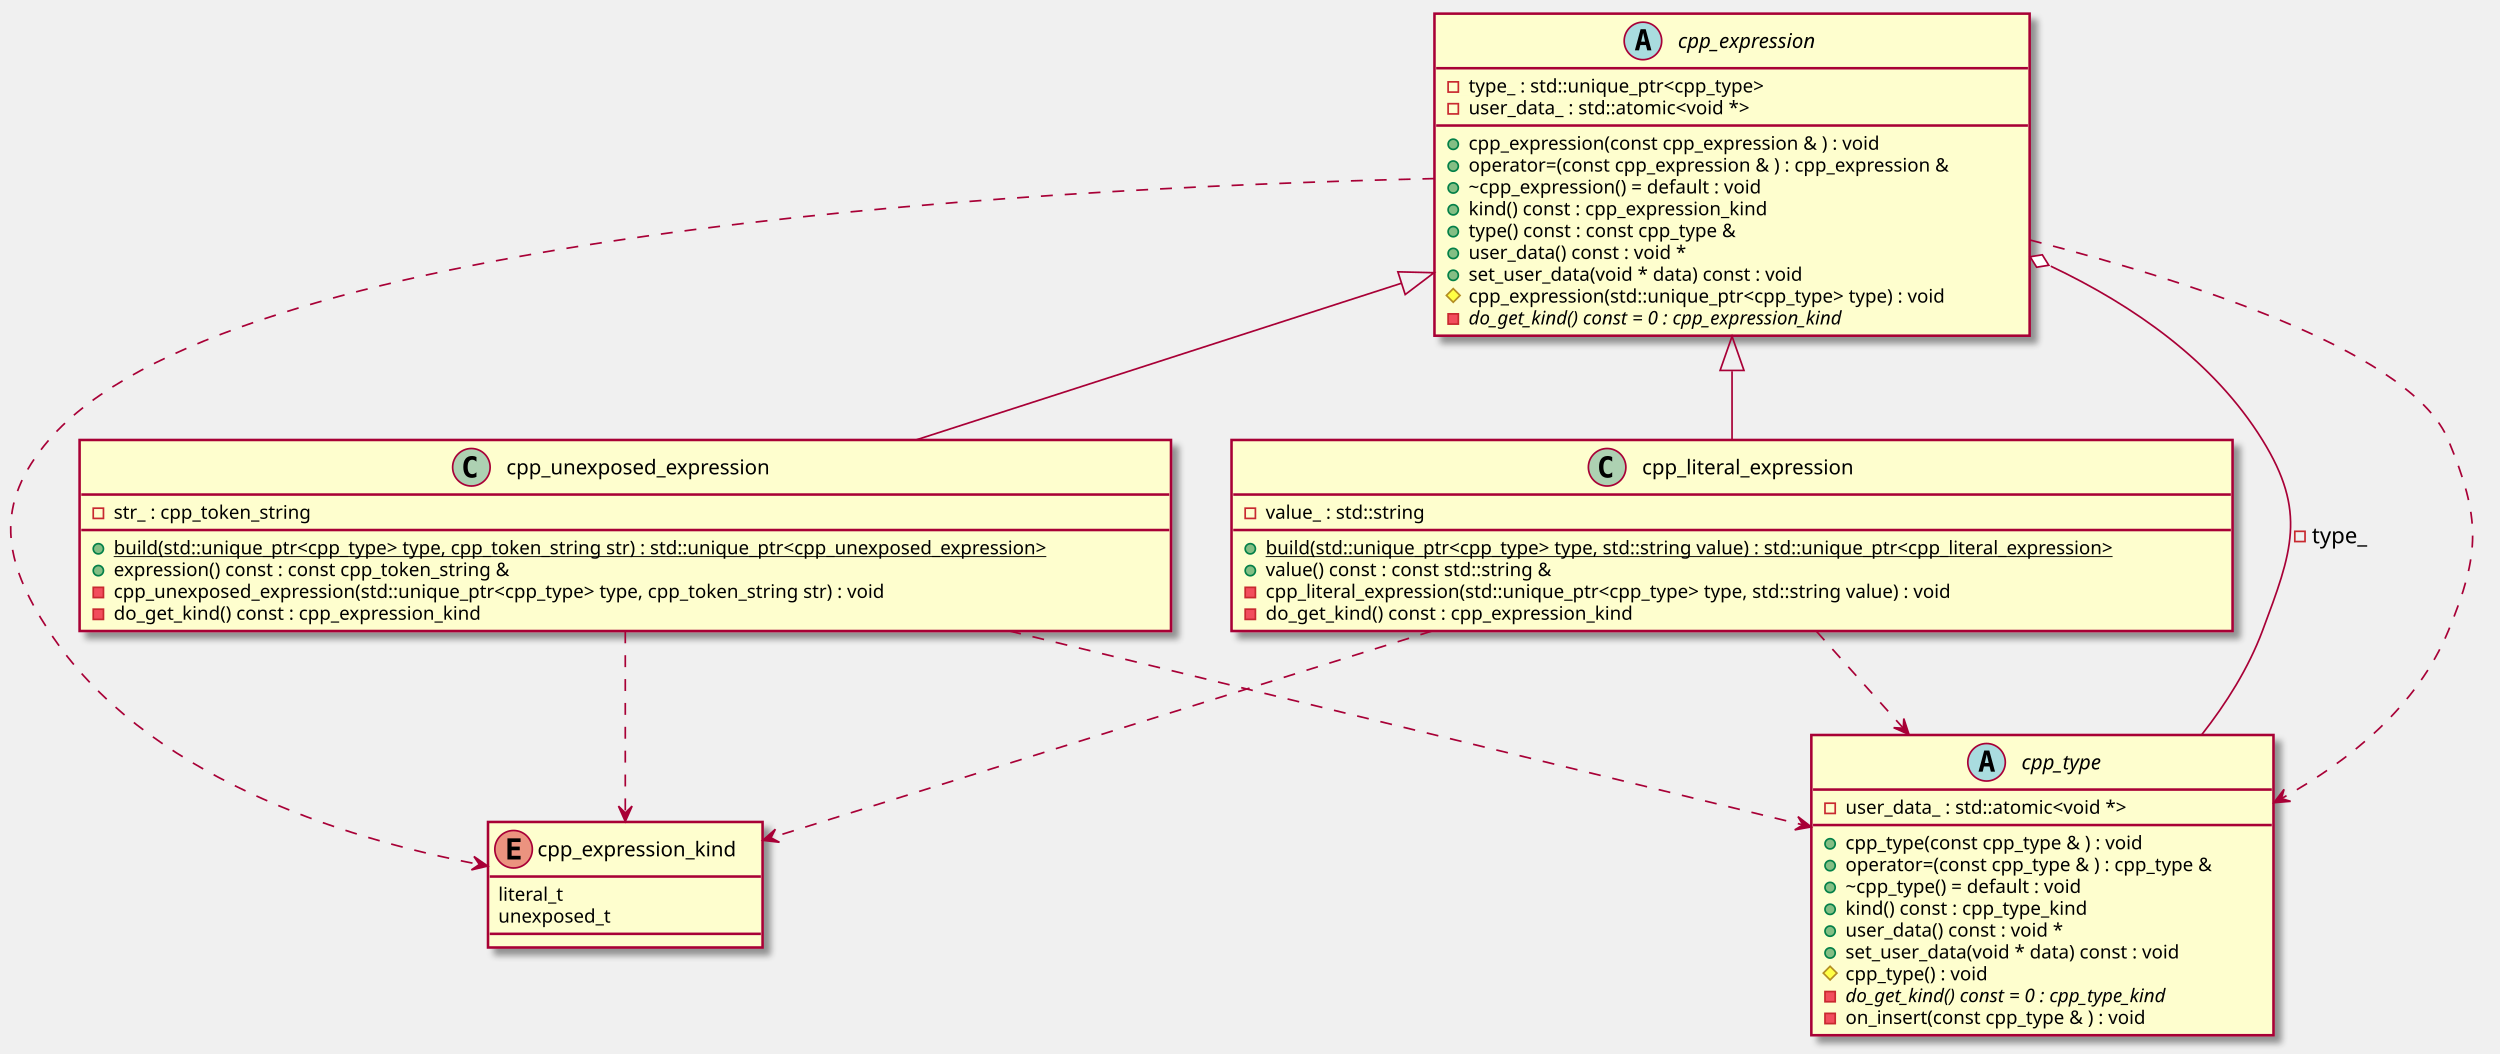
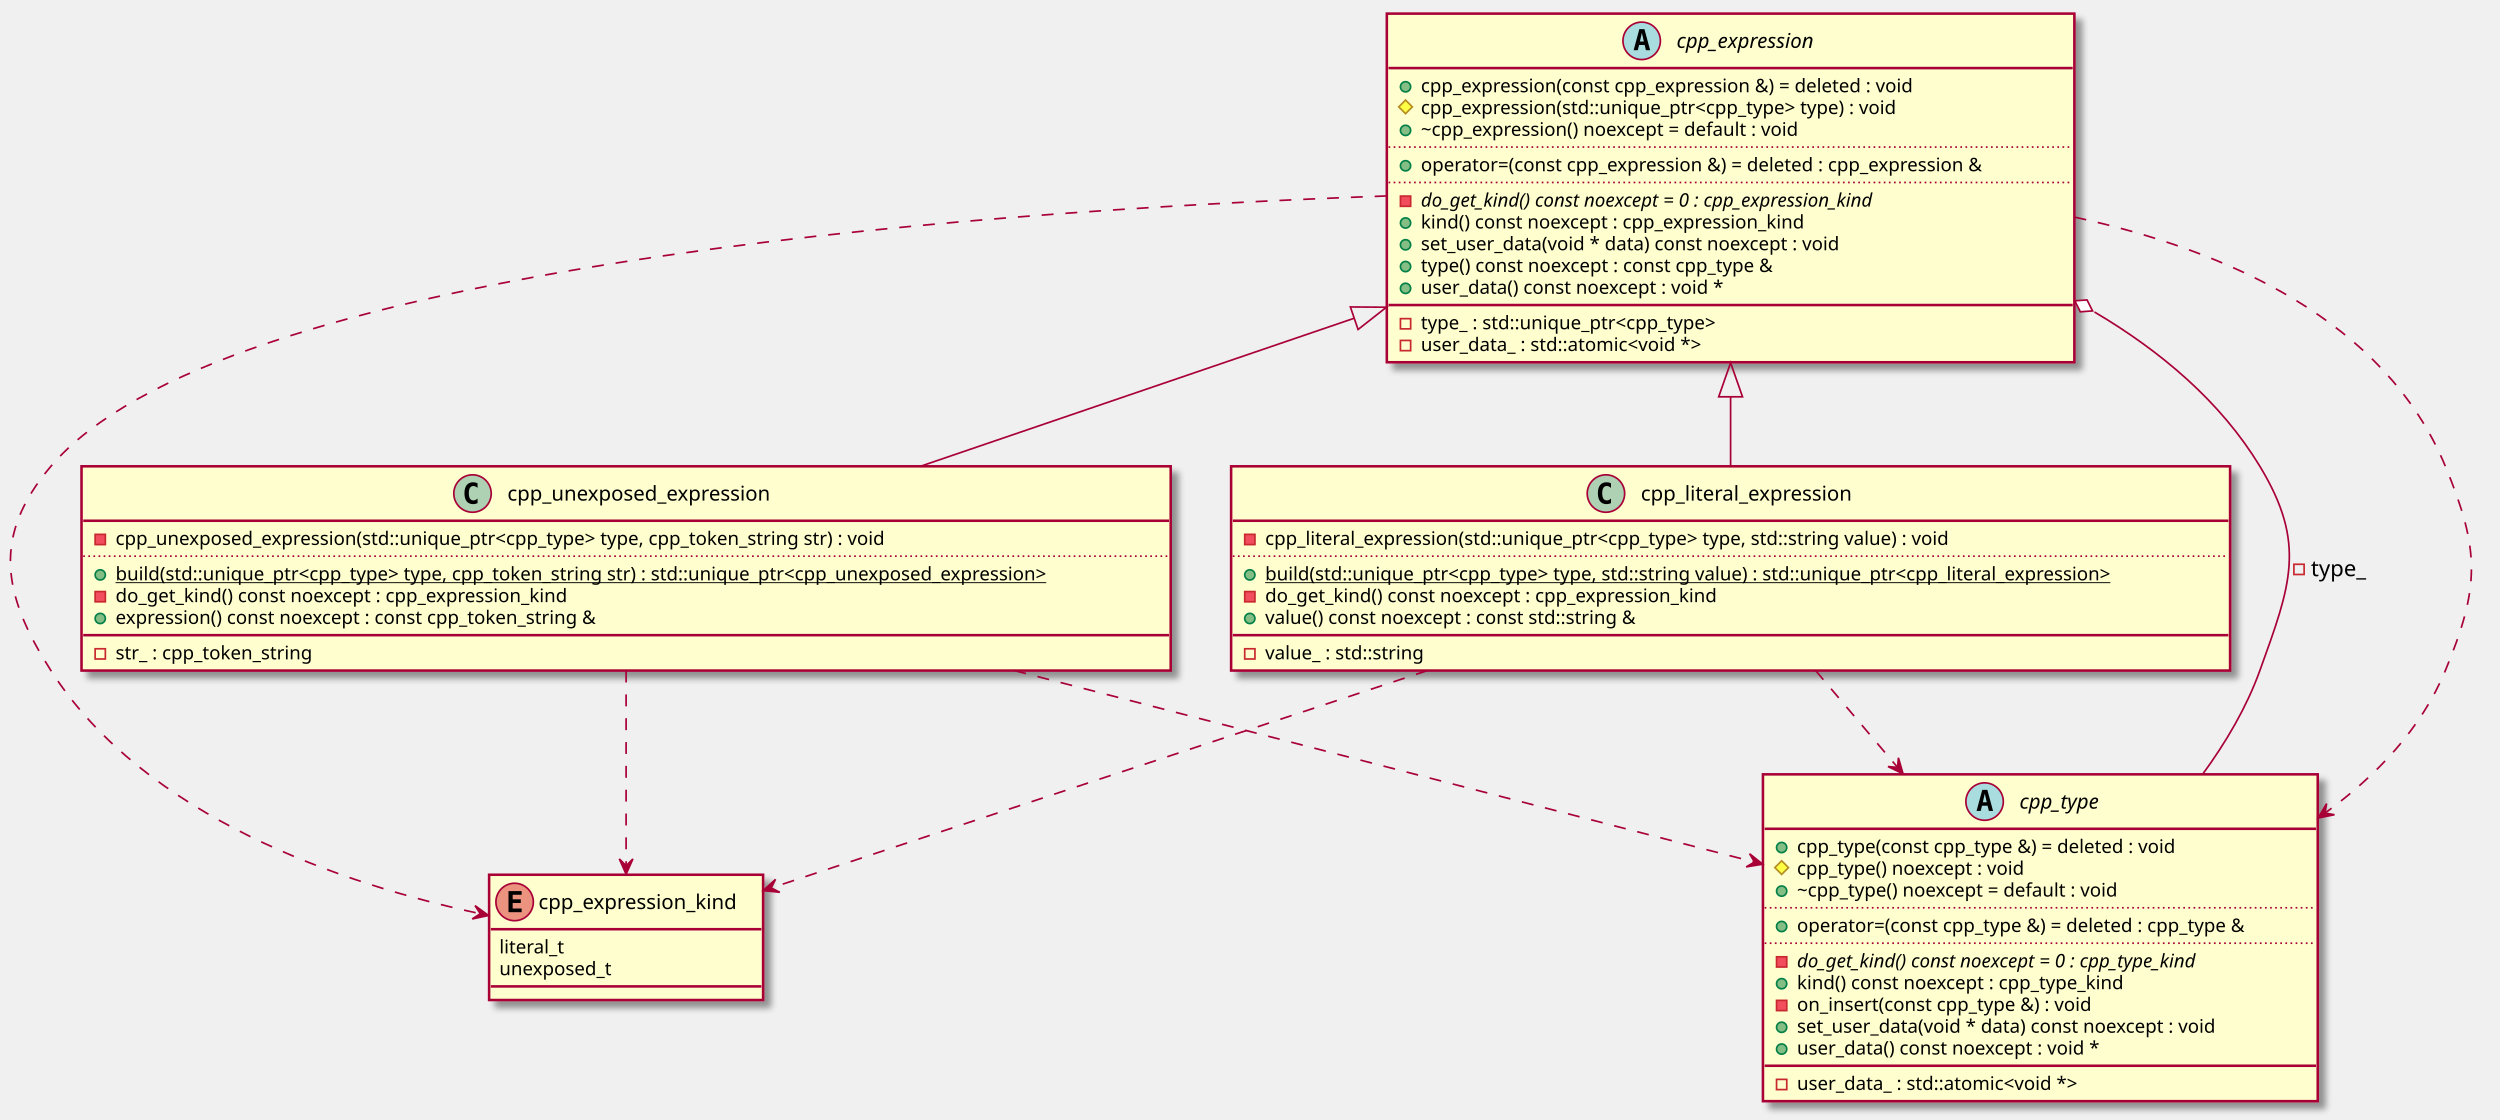
- <svg xmlns="http://www.w3.org/2000/svg" xmlns:xlink="http://www.w3.org/1999/xlink" contentScriptType="application/ecmascript" contentStyleType="text/css" height="618px" preserveAspectRatio="none" style="width:1466px;height:618px;" version="1.1" viewBox="0 0 1466 618" width="1466px" zoomAndPan="magnify">
+ <svg xmlns="http://www.w3.org/2000/svg" xmlns:xlink="http://www.w3.org/1999/xlink" contentScriptType="application/ecmascript" contentStyleType="text/css" height="658px" preserveAspectRatio="none" style="width:1469px;height:658px;" version="1.1" viewBox="0 0 1469 658" width="1469px" zoomAndPan="magnify">
  <defs>
-     <filter height="300%" id="f1v3ccsp4ovhmf" width="300%" x="-1" y="-1">
+     <filter height="300%" id="f1s4c3s46g2ap3" width="300%" x="-1" y="-1">
      <feGaussianBlur result="blurOut" stdDeviation="2.0" />
      <feColorMatrix in="blurOut" result="blurOut2" type="matrix" values="0 0 0 0 0 0 0 0 0 0 0 0 0 0 0 0 0 0 .4 0" />
      <feOffset dx="4.0" dy="4.0" in="blurOut2" result="blurOut3" />
      <feBlend in="SourceGraphic" in2="blurOut3" mode="normal" />
    </filter>
  </defs>
  <g>
    <a href="https://github.com/foonathan/cppast/blob/f00df6675d87c6983033d270728c57a55cd3db22/include/cppast/cppast_fwd.hpp#L93" target="_top" title="cpp_expression_kind" xlink:actuate="onRequest" xlink:href="https://github.com/foonathan/cppast/blob/f00df6675d87c6983033d270728c57a55cd3db22/include/cppast/cppast_fwd.hpp#L93" xlink:show="new" xlink:title="cpp_expression_kind" xlink:type="simple">
-       <rect fill="#FEFECE" filter="url(#f1v3ccsp4ovhmf)" height="73.609" id="C_0000674801488983168216" style="stroke: #A80036; stroke-width: 1.5;" width="161" x="286.17" y="482" />
-       <ellipse cx="301.17" cy="498" fill="#EB937F" rx="11" ry="11" style="stroke: #A80036; stroke-width: 1.0;" />
-       <path d="M305.279,504 L297.561,504 L297.561,491.609 L305.279,491.609 L305.279,493.766 L300.014,493.766 L300.014,496.438 L304.779,496.438 L304.779,498.594 L300.014,498.594 L300.014,501.844 L305.279,501.844 L305.279,504 Z " />
-       <text fill="#000000" font-family="sans-serif" font-size="12" lengthAdjust="spacingAndGlyphs" textLength="129" x="315.17" y="502.154">cpp_expression_kind</text>
-       <line style="stroke: #A80036; stroke-width: 1.5;" x1="287.17" x2="446.17" y1="514" y2="514" />
-       <text fill="#000000" font-family="sans-serif" font-size="11" lengthAdjust="spacingAndGlyphs" textLength="42" x="292.17" y="528.21">literal_t</text>
-       <text fill="#000000" font-family="sans-serif" font-size="11" lengthAdjust="spacingAndGlyphs" textLength="72" x="292.17" y="541.015">unexposed_t</text>
-       <line style="stroke: #A80036; stroke-width: 1.5;" x1="287.17" x2="446.17" y1="547.609" y2="547.609" />
+       <rect fill="#FEFECE" filter="url(#f1s4c3s46g2ap3)" height="73.609" id="C_0000674801488983168216" style="stroke: #A80036; stroke-width: 1.5;" width="161" x="287.4" y="514" />
+       <ellipse cx="302.4" cy="530" fill="#EB937F" rx="11" ry="11" style="stroke: #A80036; stroke-width: 1.0;" />
+       <path d="M306.509,536 L298.791,536 L298.791,523.609 L306.509,523.609 L306.509,525.766 L301.244,525.766 L301.244,528.438 L306.009,528.438 L306.009,530.594 L301.244,530.594 L301.244,533.844 L306.509,533.844 L306.509,536 Z " />
+       <text fill="#000000" font-family="sans-serif" font-size="12" lengthAdjust="spacingAndGlyphs" textLength="129" x="316.4" y="534.154">cpp_expression_kind</text>
+       <line style="stroke: #A80036; stroke-width: 1.5;" x1="288.4" x2="447.4" y1="546" y2="546" />
+       <text fill="#000000" font-family="sans-serif" font-size="11" lengthAdjust="spacingAndGlyphs" textLength="42" x="293.4" y="560.21">literal_t</text>
+       <text fill="#000000" font-family="sans-serif" font-size="11" lengthAdjust="spacingAndGlyphs" textLength="72" x="293.4" y="573.015">unexposed_t</text>
+       <line style="stroke: #A80036; stroke-width: 1.5;" x1="288.4" x2="447.4" y1="579.609" y2="579.609" />
    </a>
    <a href="https://github.com/foonathan/cppast/blob/f00df6675d87c6983033d270728c57a55cd3db22/include/cppast/cpp_type.hpp#L44" target="_top" title="cpp_type" xlink:actuate="onRequest" xlink:href="https://github.com/foonathan/cppast/blob/f00df6675d87c6983033d270728c57a55cd3db22/include/cppast/cpp_type.hpp#L44" xlink:show="new" xlink:title="cpp_type" xlink:type="simple">
-       <rect fill="#FEFECE" filter="url(#f1v3ccsp4ovhmf)" height="176.047" id="C_0001585653041236922459" style="stroke: #A80036; stroke-width: 1.5;" width="271" x="1062.17" y="431" />
-       <ellipse cx="1164.92" cy="447" fill="#A9DCDF" rx="11" ry="11" style="stroke: #A80036; stroke-width: 1.0;" />
-       <path d="M1165.029,442.344 L1163.873,447.422 L1166.201,447.422 L1165.029,442.344 Z M1163.545,440.109 L1166.529,440.109 L1169.889,452.5 L1167.436,452.5 L1166.67,449.438 L1163.389,449.438 L1162.639,452.5 L1160.201,452.5 L1163.545,440.109 Z " />
-       <text fill="#000000" font-family="sans-serif" font-size="12" font-style="italic" lengthAdjust="spacingAndGlyphs" textLength="57" x="1185.42" y="451.154">cpp_type</text>
-       <line style="stroke: #A80036; stroke-width: 1.5;" x1="1063.17" x2="1332.17" y1="463" y2="463" />
+       <rect fill="#FEFECE" filter="url(#f1s4c3s46g2ap3)" height="192.047" id="C_0001585653041236922459" style="stroke: #A80036; stroke-width: 1.5;" width="326" x="1035.9" y="455" />
+       <ellipse cx="1166.15" cy="471" fill="#A9DCDF" rx="11" ry="11" style="stroke: #A80036; stroke-width: 1.0;" />
+       <path d="M1166.259,466.344 L1165.103,471.422 L1167.431,471.422 L1166.259,466.344 Z M1164.775,464.109 L1167.759,464.109 L1171.119,476.5 L1168.666,476.5 L1167.9,473.438 L1164.619,473.438 L1163.869,476.5 L1161.431,476.5 L1164.775,464.109 Z " />
+       <text fill="#000000" font-family="sans-serif" font-size="12" font-style="italic" lengthAdjust="spacingAndGlyphs" textLength="57" x="1186.65" y="475.154">cpp_type</text>
+       <line style="stroke: #A80036; stroke-width: 1.5;" x1="1036.9" x2="1360.9" y1="487" y2="487" />
+       <ellipse cx="1046.9" cy="498" fill="#84BE84" rx="3" ry="3" style="stroke: #038048; stroke-width: 1.0;" />
+       <text fill="#000000" font-family="sans-serif" font-size="11" lengthAdjust="spacingAndGlyphs" textLength="251" x="1055.9" y="501.21">cpp_type(const cpp_type &amp;) = deleted : void</text>
+       <polygon fill="#FFFF44" points="1046.9,505.805,1050.9,509.805,1046.9,513.805,1042.9,509.805" style="stroke: #B38D22; stroke-width: 1.0;" />
+       <text fill="#000000" font-family="sans-serif" font-size="11" lengthAdjust="spacingAndGlyphs" textLength="148" x="1055.9" y="514.015">cpp_type() noexcept : void</text>
+       <ellipse cx="1046.9" cy="523.609" fill="#84BE84" rx="3" ry="3" style="stroke: #038048; stroke-width: 1.0;" />
+       <text fill="#000000" font-family="sans-serif" font-size="11" lengthAdjust="spacingAndGlyphs" textLength="213" x="1055.9" y="526.82">~cpp_type() noexcept = default : void</text>
+       <line style="stroke: #A80036; stroke-width: 1.0; stroke-dasharray: 1.0,2.0;" x1="1036.9" x2="1360.9" y1="533.414" y2="533.414" />
+       <ellipse cx="1046.9" cy="544.414" fill="#84BE84" rx="3" ry="3" style="stroke: #038048; stroke-width: 1.0;" />
+       <text fill="#000000" font-family="sans-serif" font-size="11" lengthAdjust="spacingAndGlyphs" textLength="300" x="1055.9" y="547.625">operator=(const cpp_type &amp;) = deleted : cpp_type &amp;</text>
+       <line style="stroke: #A80036; stroke-width: 1.0; stroke-dasharray: 1.0,2.0;" x1="1036.9" x2="1360.9" y1="554.219" y2="554.219" />
+       <rect fill="#F24D5C" height="6" style="stroke: #C82930; stroke-width: 1.0;" width="6" x="1043.9" y="562.219" />
+       <text fill="#000000" font-family="sans-serif" font-size="11" font-style="italic" lengthAdjust="spacingAndGlyphs" textLength="281" x="1055.9" y="568.429">do_get_kind() const noexcept = 0 : cpp_type_kind</text>
+       <ellipse cx="1046.9" cy="578.023" fill="#84BE84" rx="3" ry="3" style="stroke: #038048; stroke-width: 1.0;" />
+       <text fill="#000000" font-family="sans-serif" font-size="11" lengthAdjust="spacingAndGlyphs" textLength="212" x="1055.9" y="581.234">kind() const noexcept : cpp_type_kind</text>
+       <rect fill="#F24D5C" height="6" style="stroke: #C82930; stroke-width: 1.0;" width="6" x="1043.9" y="587.828" />
+       <text fill="#000000" font-family="sans-serif" font-size="11" lengthAdjust="spacingAndGlyphs" textLength="195" x="1055.9" y="594.039">on_insert(const cpp_type &amp;) : void</text>
+       <ellipse cx="1046.9" cy="603.633" fill="#84BE84" rx="3" ry="3" style="stroke: #038048; stroke-width: 1.0;" />
+       <text fill="#000000" font-family="sans-serif" font-size="11" lengthAdjust="spacingAndGlyphs" textLength="276" x="1055.9" y="606.843">set_user_data(void * data) const noexcept : void</text>
+       <ellipse cx="1046.9" cy="616.438" fill="#84BE84" rx="3" ry="3" style="stroke: #038048; stroke-width: 1.0;" />
+       <text fill="#000000" font-family="sans-serif" font-size="11" lengthAdjust="spacingAndGlyphs" textLength="200" x="1055.9" y="619.648">user_data() const noexcept : void *</text>
+       <line style="stroke: #A80036; stroke-width: 1.5;" x1="1036.9" x2="1360.9" y1="626.242" y2="626.242" />
    </a>
    <a href="https://github.com/foonathan/cppast/blob/f00df6675d87c6983033d270728c57a55cd3db22/include/cppast/cpp_type.hpp#L85" target="_top" title="user_data_" xlink:actuate="onRequest" xlink:href="https://github.com/foonathan/cppast/blob/f00df6675d87c6983033d270728c57a55cd3db22/include/cppast/cpp_type.hpp#L85" xlink:show="new" xlink:title="user_data_" xlink:type="simple">
-       <rect fill="#FEFECE" height="10" style="stroke: none; stroke-width: 1.0;" width="20" x="1068.17" y="469" />
-       <rect fill="none" height="6" style="stroke: #C82930; stroke-width: 1.0;" width="6" x="1070.17" y="471" />
+       <rect fill="#FEFECE" height="10" style="stroke: none; stroke-width: 1.0;" width="20" x="1041.9" y="632.242" />
+       <rect fill="none" height="6" style="stroke: #C82930; stroke-width: 1.0;" width="6" x="1043.9" y="634.242" />
    </a>
    <a href="https://github.com/foonathan/cppast/blob/f00df6675d87c6983033d270728c57a55cd3db22/include/cppast/cpp_type.hpp#L85" target="_top" title="user_data_" xlink:actuate="onRequest" xlink:href="https://github.com/foonathan/cppast/blob/f00df6675d87c6983033d270728c57a55cd3db22/include/cppast/cpp_type.hpp#L85" xlink:show="new" xlink:title="user_data_" xlink:type="simple">
-       <text fill="#000000" font-family="sans-serif" font-size="11" lengthAdjust="spacingAndGlyphs" textLength="190" x="1082.17" y="477.21">user_data_ : std::atomic&lt;void *&gt;</text>
+       <text fill="#000000" font-family="sans-serif" font-size="11" lengthAdjust="spacingAndGlyphs" textLength="190" x="1055.9" y="640.453">user_data_ : std::atomic&lt;void *&gt;</text>
    </a>
-     <line style="stroke: #A80036; stroke-width: 1.5;" x1="1063.17" x2="1332.17" y1="483.805" y2="483.805" />
-     <ellipse cx="1073.17" cy="494.805" fill="#84BE84" rx="3" ry="3" style="stroke: #038048; stroke-width: 1.0;" />
-     <text fill="#000000" font-family="sans-serif" font-size="11" lengthAdjust="spacingAndGlyphs" textLength="196" x="1082.17" y="498.015">cpp_type(const cpp_type &amp; ) : void</text>
-     <ellipse cx="1073.17" cy="507.609" fill="#84BE84" rx="3" ry="3" style="stroke: #038048; stroke-width: 1.0;" />
-     <text fill="#000000" font-family="sans-serif" font-size="11" lengthAdjust="spacingAndGlyphs" textLength="245" x="1082.17" y="510.82">operator=(const cpp_type &amp; ) : cpp_type &amp;</text>
-     <ellipse cx="1073.17" cy="520.414" fill="#84BE84" rx="3" ry="3" style="stroke: #038048; stroke-width: 1.0;" />
-     <text fill="#000000" font-family="sans-serif" font-size="11" lengthAdjust="spacingAndGlyphs" textLength="158" x="1082.17" y="523.625">~cpp_type() = default : void</text>
-     <ellipse cx="1073.17" cy="533.219" fill="#84BE84" rx="3" ry="3" style="stroke: #038048; stroke-width: 1.0;" />
-     <text fill="#000000" font-family="sans-serif" font-size="11" lengthAdjust="spacingAndGlyphs" textLength="157" x="1082.17" y="536.429">kind() const : cpp_type_kind</text>
-     <ellipse cx="1073.17" cy="546.023" fill="#84BE84" rx="3" ry="3" style="stroke: #038048; stroke-width: 1.0;" />
-     <text fill="#000000" font-family="sans-serif" font-size="11" lengthAdjust="spacingAndGlyphs" textLength="145" x="1082.17" y="549.234">user_data() const : void *</text>
-     <ellipse cx="1073.17" cy="558.828" fill="#84BE84" rx="3" ry="3" style="stroke: #038048; stroke-width: 1.0;" />
-     <text fill="#000000" font-family="sans-serif" font-size="11" lengthAdjust="spacingAndGlyphs" textLength="221" x="1082.17" y="562.039">set_user_data(void * data) const : void</text>
-     <polygon fill="#FFFF44" points="1073.17,566.633,1077.17,570.633,1073.17,574.633,1069.17,570.633" style="stroke: #B38D22; stroke-width: 1.0;" />
-     <text fill="#000000" font-family="sans-serif" font-size="11" lengthAdjust="spacingAndGlyphs" textLength="93" x="1082.17" y="574.843">cpp_type() : void</text>
-     <rect fill="#F24D5C" height="6" style="stroke: #C82930; stroke-width: 1.0;" width="6" x="1070.17" y="581.438" />
-     <text fill="#000000" font-family="sans-serif" font-size="11" font-style="italic" lengthAdjust="spacingAndGlyphs" textLength="225" x="1082.17" y="587.648">do_get_kind() const = 0 : cpp_type_kind</text>
-     <rect fill="#F24D5C" height="6" style="stroke: #C82930; stroke-width: 1.0;" width="6" x="1070.17" y="594.242" />
-     <text fill="#000000" font-family="sans-serif" font-size="11" lengthAdjust="spacingAndGlyphs" textLength="199" x="1082.17" y="600.453">on_insert(const cpp_type &amp; ) : void</text>
    <a href="https://github.com/foonathan/cppast/blob/f00df6675d87c6983033d270728c57a55cd3db22/include/cppast/cpp_expression.hpp#L24" target="_top" title="cpp_expression" xlink:actuate="onRequest" xlink:href="https://github.com/foonathan/cppast/blob/f00df6675d87c6983033d270728c57a55cd3db22/include/cppast/cpp_expression.hpp#L24" xlink:show="new" xlink:title="cpp_expression" xlink:type="simple">
-       <rect fill="#FEFECE" filter="url(#f1v3ccsp4ovhmf)" height="188.852" id="C_0002228471918600734475" style="stroke: #A80036; stroke-width: 1.5;" width="349" x="841.17" y="8" />
-       <ellipse cx="963.42" cy="24" fill="#A9DCDF" rx="11" ry="11" style="stroke: #A80036; stroke-width: 1.0;" />
-       <path d="M963.529,19.344 L962.373,24.422 L964.701,24.422 L963.529,19.344 Z M962.045,17.109 L965.029,17.109 L968.389,29.5 L965.936,29.5 L965.17,26.438 L961.889,26.438 L961.139,29.5 L958.701,29.5 L962.045,17.109 Z " />
-       <text fill="#000000" font-family="sans-serif" font-size="12" font-style="italic" lengthAdjust="spacingAndGlyphs" textLength="96" x="983.92" y="28.154">cpp_expression</text>
-       <line style="stroke: #A80036; stroke-width: 1.5;" x1="842.17" x2="1189.17" y1="40" y2="40" />
+       <rect fill="#FEFECE" filter="url(#f1s4c3s46g2ap3)" height="204.852" id="C_0002228471918600734475" style="stroke: #A80036; stroke-width: 1.5;" width="404" x="814.9" y="8" />
+       <ellipse cx="964.65" cy="24" fill="#A9DCDF" rx="11" ry="11" style="stroke: #A80036; stroke-width: 1.0;" />
+       <path d="M964.759,19.344 L963.603,24.422 L965.931,24.422 L964.759,19.344 Z M963.275,17.109 L966.259,17.109 L969.619,29.5 L967.166,29.5 L966.4,26.438 L963.119,26.438 L962.369,29.5 L959.931,29.5 L963.275,17.109 Z " />
+       <text fill="#000000" font-family="sans-serif" font-size="12" font-style="italic" lengthAdjust="spacingAndGlyphs" textLength="96" x="985.15" y="28.154">cpp_expression</text>
+       <line style="stroke: #A80036; stroke-width: 1.5;" x1="815.9" x2="1217.9" y1="40" y2="40" />
+       <ellipse cx="825.9" cy="51" fill="#84BE84" rx="3" ry="3" style="stroke: #038048; stroke-width: 1.0;" />
+       <text fill="#000000" font-family="sans-serif" font-size="11" lengthAdjust="spacingAndGlyphs" textLength="329" x="834.9" y="54.21">cpp_expression(const cpp_expression &amp;) = deleted : void</text>
+       <polygon fill="#FFFF44" points="825.9,58.805,829.9,62.805,825.9,66.805,821.9,62.805" style="stroke: #B38D22; stroke-width: 1.0;" />
+       <text fill="#000000" font-family="sans-serif" font-size="11" lengthAdjust="spacingAndGlyphs" textLength="314" x="834.9" y="67.015">cpp_expression(std::unique_ptr&lt;cpp_type&gt; type) : void</text>
+       <ellipse cx="825.9" cy="76.609" fill="#84BE84" rx="3" ry="3" style="stroke: #038048; stroke-width: 1.0;" />
+       <text fill="#000000" font-family="sans-serif" font-size="11" lengthAdjust="spacingAndGlyphs" textLength="252" x="834.9" y="79.82">~cpp_expression() noexcept = default : void</text>
+       <line style="stroke: #A80036; stroke-width: 1.0; stroke-dasharray: 1.0,2.0;" x1="815.9" x2="1217.9" y1="86.414" y2="86.414" />
+       <ellipse cx="825.9" cy="97.414" fill="#84BE84" rx="3" ry="3" style="stroke: #038048; stroke-width: 1.0;" />
+       <text fill="#000000" font-family="sans-serif" font-size="11" lengthAdjust="spacingAndGlyphs" textLength="378" x="834.9" y="100.624">operator=(const cpp_expression &amp;) = deleted : cpp_expression &amp;</text>
+       <line style="stroke: #A80036; stroke-width: 1.0; stroke-dasharray: 1.0,2.0;" x1="815.9" x2="1217.9" y1="107.219" y2="107.219" />
+       <rect fill="#F24D5C" height="6" style="stroke: #C82930; stroke-width: 1.0;" width="6" x="822.9" y="115.219" />
+       <text fill="#000000" font-family="sans-serif" font-size="11" font-style="italic" lengthAdjust="spacingAndGlyphs" textLength="318" x="834.9" y="121.429">do_get_kind() const noexcept = 0 : cpp_expression_kind</text>
+       <ellipse cx="825.9" cy="131.023" fill="#84BE84" rx="3" ry="3" style="stroke: #038048; stroke-width: 1.0;" />
+       <text fill="#000000" font-family="sans-serif" font-size="11" lengthAdjust="spacingAndGlyphs" textLength="251" x="834.9" y="134.234">kind() const noexcept : cpp_expression_kind</text>
+       <ellipse cx="825.9" cy="143.828" fill="#84BE84" rx="3" ry="3" style="stroke: #038048; stroke-width: 1.0;" />
+       <text fill="#000000" font-family="sans-serif" font-size="11" lengthAdjust="spacingAndGlyphs" textLength="276" x="834.9" y="147.039">set_user_data(void * data) const noexcept : void</text>
+       <ellipse cx="825.9" cy="156.633" fill="#84BE84" rx="3" ry="3" style="stroke: #038048; stroke-width: 1.0;" />
+       <text fill="#000000" font-family="sans-serif" font-size="11" lengthAdjust="spacingAndGlyphs" textLength="233" x="834.9" y="159.843">type() const noexcept : const cpp_type &amp;</text>
+       <ellipse cx="825.9" cy="169.438" fill="#84BE84" rx="3" ry="3" style="stroke: #038048; stroke-width: 1.0;" />
+       <text fill="#000000" font-family="sans-serif" font-size="11" lengthAdjust="spacingAndGlyphs" textLength="200" x="834.9" y="172.648">user_data() const noexcept : void *</text>
+       <line style="stroke: #A80036; stroke-width: 1.5;" x1="815.9" x2="1217.9" y1="179.242" y2="179.242" />
    </a>
    <a href="https://github.com/foonathan/cppast/blob/f00df6675d87c6983033d270728c57a55cd3db22/include/cppast/cpp_expression.hpp#L74" target="_top" title="type_" xlink:actuate="onRequest" xlink:href="https://github.com/foonathan/cppast/blob/f00df6675d87c6983033d270728c57a55cd3db22/include/cppast/cpp_expression.hpp#L74" xlink:show="new" xlink:title="type_" xlink:type="simple">
-       <rect fill="#FEFECE" height="10" style="stroke: none; stroke-width: 1.0;" width="20" x="847.17" y="46" />
-       <rect fill="none" height="6" style="stroke: #C82930; stroke-width: 1.0;" width="6" x="849.17" y="48" />
+       <rect fill="#FEFECE" height="10" style="stroke: none; stroke-width: 1.0;" width="20" x="820.9" y="185.242" />
+       <rect fill="none" height="6" style="stroke: #C82930; stroke-width: 1.0;" width="6" x="822.9" y="187.242" />
    </a>
    <a href="https://github.com/foonathan/cppast/blob/f00df6675d87c6983033d270728c57a55cd3db22/include/cppast/cpp_expression.hpp#L74" target="_top" title="type_" xlink:actuate="onRequest" xlink:href="https://github.com/foonathan/cppast/blob/f00df6675d87c6983033d270728c57a55cd3db22/include/cppast/cpp_expression.hpp#L74" xlink:show="new" xlink:title="type_" xlink:type="simple">
-       <text fill="#000000" font-family="sans-serif" font-size="11" lengthAdjust="spacingAndGlyphs" textLength="196" x="861.17" y="54.21">type_ : std::unique_ptr&lt;cpp_type&gt;</text>
+       <text fill="#000000" font-family="sans-serif" font-size="11" lengthAdjust="spacingAndGlyphs" textLength="196" x="834.9" y="193.453">type_ : std::unique_ptr&lt;cpp_type&gt;</text>
    </a>
    <a href="https://github.com/foonathan/cppast/blob/f00df6675d87c6983033d270728c57a55cd3db22/include/cppast/cpp_expression.hpp#L75" target="_top" title="user_data_" xlink:actuate="onRequest" xlink:href="https://github.com/foonathan/cppast/blob/f00df6675d87c6983033d270728c57a55cd3db22/include/cppast/cpp_expression.hpp#L75" xlink:show="new" xlink:title="user_data_" xlink:type="simple">
-       <rect fill="#FEFECE" height="10" style="stroke: none; stroke-width: 1.0;" width="20" x="847.17" y="58.805" />
-       <rect fill="none" height="6" style="stroke: #C82930; stroke-width: 1.0;" width="6" x="849.17" y="60.805" />
+       <rect fill="#FEFECE" height="10" style="stroke: none; stroke-width: 1.0;" width="20" x="820.9" y="198.047" />
+       <rect fill="none" height="6" style="stroke: #C82930; stroke-width: 1.0;" width="6" x="822.9" y="200.047" />
    </a>
    <a href="https://github.com/foonathan/cppast/blob/f00df6675d87c6983033d270728c57a55cd3db22/include/cppast/cpp_expression.hpp#L75" target="_top" title="user_data_" xlink:actuate="onRequest" xlink:href="https://github.com/foonathan/cppast/blob/f00df6675d87c6983033d270728c57a55cd3db22/include/cppast/cpp_expression.hpp#L75" xlink:show="new" xlink:title="user_data_" xlink:type="simple">
-       <text fill="#000000" font-family="sans-serif" font-size="11" lengthAdjust="spacingAndGlyphs" textLength="190" x="861.17" y="67.015">user_data_ : std::atomic&lt;void *&gt;</text>
+       <text fill="#000000" font-family="sans-serif" font-size="11" lengthAdjust="spacingAndGlyphs" textLength="190" x="834.9" y="206.257">user_data_ : std::atomic&lt;void *&gt;</text>
    </a>
-     <line style="stroke: #A80036; stroke-width: 1.5;" x1="842.17" x2="1189.17" y1="73.609" y2="73.609" />
-     <ellipse cx="852.17" cy="84.609" fill="#84BE84" rx="3" ry="3" style="stroke: #038048; stroke-width: 1.0;" />
-     <text fill="#000000" font-family="sans-serif" font-size="11" lengthAdjust="spacingAndGlyphs" textLength="274" x="861.17" y="87.82">cpp_expression(const cpp_expression &amp; ) : void</text>
-     <ellipse cx="852.17" cy="97.414" fill="#84BE84" rx="3" ry="3" style="stroke: #038048; stroke-width: 1.0;" />
-     <text fill="#000000" font-family="sans-serif" font-size="11" lengthAdjust="spacingAndGlyphs" textLength="323" x="861.17" y="100.624">operator=(const cpp_expression &amp; ) : cpp_expression &amp;</text>
-     <ellipse cx="852.17" cy="110.219" fill="#84BE84" rx="3" ry="3" style="stroke: #038048; stroke-width: 1.0;" />
-     <text fill="#000000" font-family="sans-serif" font-size="11" lengthAdjust="spacingAndGlyphs" textLength="197" x="861.17" y="113.429">~cpp_expression() = default : void</text>
-     <ellipse cx="852.17" cy="123.023" fill="#84BE84" rx="3" ry="3" style="stroke: #038048; stroke-width: 1.0;" />
-     <text fill="#000000" font-family="sans-serif" font-size="11" lengthAdjust="spacingAndGlyphs" textLength="196" x="861.17" y="126.234">kind() const : cpp_expression_kind</text>
-     <ellipse cx="852.17" cy="135.828" fill="#84BE84" rx="3" ry="3" style="stroke: #038048; stroke-width: 1.0;" />
-     <text fill="#000000" font-family="sans-serif" font-size="11" lengthAdjust="spacingAndGlyphs" textLength="178" x="861.17" y="139.039">type() const : const cpp_type &amp;</text>
-     <ellipse cx="852.17" cy="148.633" fill="#84BE84" rx="3" ry="3" style="stroke: #038048; stroke-width: 1.0;" />
-     <text fill="#000000" font-family="sans-serif" font-size="11" lengthAdjust="spacingAndGlyphs" textLength="145" x="861.17" y="151.843">user_data() const : void *</text>
-     <ellipse cx="852.17" cy="161.438" fill="#84BE84" rx="3" ry="3" style="stroke: #038048; stroke-width: 1.0;" />
-     <text fill="#000000" font-family="sans-serif" font-size="11" lengthAdjust="spacingAndGlyphs" textLength="221" x="861.17" y="164.648">set_user_data(void * data) const : void</text>
-     <polygon fill="#FFFF44" points="852.17,169.242,856.17,173.242,852.17,177.242,848.17,173.242" style="stroke: #B38D22; stroke-width: 1.0;" />
-     <text fill="#000000" font-family="sans-serif" font-size="11" lengthAdjust="spacingAndGlyphs" textLength="314" x="861.17" y="177.453">cpp_expression(std::unique_ptr&lt;cpp_type&gt; type) : void</text>
-     <rect fill="#F24D5C" height="6" style="stroke: #C82930; stroke-width: 1.0;" width="6" x="849.17" y="184.047" />
-     <text fill="#000000" font-family="sans-serif" font-size="11" font-style="italic" lengthAdjust="spacingAndGlyphs" textLength="262" x="861.17" y="190.257">do_get_kind() const = 0 : cpp_expression_kind</text>
    <a href="https://github.com/foonathan/cppast/blob/f00df6675d87c6983033d270728c57a55cd3db22/include/cppast/cpp_expression.hpp#L81" target="_top" title="cpp_unexposed_expression" xlink:actuate="onRequest" xlink:href="https://github.com/foonathan/cppast/blob/f00df6675d87c6983033d270728c57a55cd3db22/include/cppast/cpp_expression.hpp#L81" xlink:show="new" xlink:title="cpp_unexposed_expression" xlink:type="simple">
-       <rect fill="#FEFECE" filter="url(#f1v3ccsp4ovhmf)" height="112.023" id="C_0000978206085606851269" style="stroke: #A80036; stroke-width: 1.5;" width="640" x="46.67" y="258" />
-       <ellipse cx="276.42" cy="274" fill="#ADD1B2" rx="11" ry="11" style="stroke: #A80036; stroke-width: 1.0;" />
-       <path d="M279.389,279.641 Q278.811,279.938 278.17,280.078 Q277.529,280.234 276.826,280.234 Q274.326,280.234 272.998,278.594 Q271.686,276.938 271.686,273.812 Q271.686,270.688 272.998,269.031 Q274.326,267.375 276.826,267.375 Q277.529,267.375 278.17,267.531 Q278.826,267.688 279.389,267.984 L279.389,270.703 Q278.764,270.125 278.17,269.859 Q277.576,269.578 276.951,269.578 Q275.608,269.578 274.92,270.656 Q274.233,271.719 274.233,273.812 Q274.233,275.906 274.92,276.984 Q275.608,278.047 276.951,278.047 Q277.576,278.047 278.17,277.781 Q278.764,277.5 279.389,276.922 L279.389,279.641 Z " />
-       <text fill="#000000" font-family="sans-serif" font-size="12" lengthAdjust="spacingAndGlyphs" textLength="172" x="296.92" y="278.154">cpp_unexposed_expression</text>
-       <line style="stroke: #A80036; stroke-width: 1.5;" x1="47.67" x2="685.67" y1="290" y2="290" />
+       <rect fill="#FEFECE" filter="url(#f1s4c3s46g2ap3)" height="120.023" id="C_0000978206085606851269" style="stroke: #A80036; stroke-width: 1.5;" width="640" x="47.9" y="274" />
+       <ellipse cx="277.65" cy="290" fill="#ADD1B2" rx="11" ry="11" style="stroke: #A80036; stroke-width: 1.0;" />
+       <path d="M280.619,295.641 Q280.041,295.938 279.4,296.078 Q278.759,296.234 278.056,296.234 Q275.556,296.234 274.228,294.594 Q272.916,292.938 272.916,289.812 Q272.916,286.688 274.228,285.031 Q275.556,283.375 278.056,283.375 Q278.759,283.375 279.4,283.531 Q280.056,283.688 280.619,283.984 L280.619,286.703 Q279.994,286.125 279.4,285.859 Q278.806,285.578 278.181,285.578 Q276.837,285.578 276.15,286.656 Q275.462,287.719 275.462,289.812 Q275.462,291.906 276.15,292.984 Q276.837,294.047 278.181,294.047 Q278.806,294.047 279.4,293.781 Q279.994,293.5 280.619,292.922 L280.619,295.641 Z " />
+       <text fill="#000000" font-family="sans-serif" font-size="12" lengthAdjust="spacingAndGlyphs" textLength="172" x="298.15" y="294.154">cpp_unexposed_expression</text>
+       <line style="stroke: #A80036; stroke-width: 1.5;" x1="48.9" x2="686.9" y1="306" y2="306" />
+       <rect fill="#F24D5C" height="6" style="stroke: #C82930; stroke-width: 1.0;" width="6" x="55.9" y="314" />
+       <text fill="#000000" font-family="sans-serif" font-size="11" lengthAdjust="spacingAndGlyphs" textLength="506" x="67.9" y="320.21">cpp_unexposed_expression(std::unique_ptr&lt;cpp_type&gt; type, cpp_token_string str) : void</text>
+       <line style="stroke: #A80036; stroke-width: 1.0; stroke-dasharray: 1.0,2.0;" x1="48.9" x2="686.9" y1="326.805" y2="326.805" />
+       <ellipse cx="58.9" cy="337.805" fill="#84BE84" rx="3" ry="3" style="stroke: #038048; stroke-width: 1.0;" />
+       <text fill="#000000" font-family="sans-serif" font-size="11" lengthAdjust="spacingAndGlyphs" text-decoration="underline" textLength="614" x="67.9" y="341.015">build(std::unique_ptr&lt;cpp_type&gt; type, cpp_token_string str) : std::unique_ptr&lt;cpp_unexposed_expression&gt;</text>
+       <rect fill="#F24D5C" height="6" style="stroke: #C82930; stroke-width: 1.0;" width="6" x="55.9" y="347.609" />
+       <text fill="#000000" font-family="sans-serif" font-size="11" lengthAdjust="spacingAndGlyphs" textLength="295" x="67.9" y="353.82">do_get_kind() const noexcept : cpp_expression_kind</text>
+       <ellipse cx="58.9" cy="363.414" fill="#84BE84" rx="3" ry="3" style="stroke: #038048; stroke-width: 1.0;" />
+       <text fill="#000000" font-family="sans-serif" font-size="11" lengthAdjust="spacingAndGlyphs" textLength="318" x="67.9" y="366.625">expression() const noexcept : const cpp_token_string &amp;</text>
+       <line style="stroke: #A80036; stroke-width: 1.5;" x1="48.9" x2="686.9" y1="373.219" y2="373.219" />
    </a>
    <a href="https://github.com/foonathan/cppast/blob/f00df6675d87c6983033d270728c57a55cd3db22/include/cppast/cpp_expression.hpp#L108" target="_top" title="str_" xlink:actuate="onRequest" xlink:href="https://github.com/foonathan/cppast/blob/f00df6675d87c6983033d270728c57a55cd3db22/include/cppast/cpp_expression.hpp#L108" xlink:show="new" xlink:title="str_" xlink:type="simple">
-       <rect fill="#FEFECE" height="10" style="stroke: none; stroke-width: 1.0;" width="20" x="52.67" y="296" />
-       <rect fill="none" height="6" style="stroke: #C82930; stroke-width: 1.0;" width="6" x="54.67" y="298" />
+       <rect fill="#FEFECE" height="10" style="stroke: none; stroke-width: 1.0;" width="20" x="53.9" y="379.219" />
+       <rect fill="none" height="6" style="stroke: #C82930; stroke-width: 1.0;" width="6" x="55.9" y="381.219" />
    </a>
    <a href="https://github.com/foonathan/cppast/blob/f00df6675d87c6983033d270728c57a55cd3db22/include/cppast/cpp_expression.hpp#L108" target="_top" title="str_" xlink:actuate="onRequest" xlink:href="https://github.com/foonathan/cppast/blob/f00df6675d87c6983033d270728c57a55cd3db22/include/cppast/cpp_expression.hpp#L108" xlink:show="new" xlink:title="str_" xlink:type="simple">
-       <text fill="#000000" font-family="sans-serif" font-size="11" lengthAdjust="spacingAndGlyphs" textLength="130" x="66.67" y="304.21">str_ : cpp_token_string</text>
+       <text fill="#000000" font-family="sans-serif" font-size="11" lengthAdjust="spacingAndGlyphs" textLength="130" x="67.9" y="387.429">str_ : cpp_token_string</text>
    </a>
-     <line style="stroke: #A80036; stroke-width: 1.5;" x1="47.67" x2="685.67" y1="310.805" y2="310.805" />
-     <ellipse cx="57.67" cy="321.805" fill="#84BE84" rx="3" ry="3" style="stroke: #038048; stroke-width: 1.0;" />
-     <text fill="#000000" font-family="sans-serif" font-size="11" lengthAdjust="spacingAndGlyphs" text-decoration="underline" textLength="614" x="66.67" y="325.015">build(std::unique_ptr&lt;cpp_type&gt; type, cpp_token_string str) : std::unique_ptr&lt;cpp_unexposed_expression&gt;</text>
-     <ellipse cx="57.67" cy="334.609" fill="#84BE84" rx="3" ry="3" style="stroke: #038048; stroke-width: 1.0;" />
-     <text fill="#000000" font-family="sans-serif" font-size="11" lengthAdjust="spacingAndGlyphs" textLength="263" x="66.67" y="337.82">expression() const : const cpp_token_string &amp;</text>
-     <rect fill="#F24D5C" height="6" style="stroke: #C82930; stroke-width: 1.0;" width="6" x="54.67" y="344.414" />
-     <text fill="#000000" font-family="sans-serif" font-size="11" lengthAdjust="spacingAndGlyphs" textLength="506" x="66.67" y="350.625">cpp_unexposed_expression(std::unique_ptr&lt;cpp_type&gt; type, cpp_token_string str) : void</text>
-     <rect fill="#F24D5C" height="6" style="stroke: #C82930; stroke-width: 1.0;" width="6" x="54.67" y="357.219" />
-     <text fill="#000000" font-family="sans-serif" font-size="11" lengthAdjust="spacingAndGlyphs" textLength="240" x="66.67" y="363.429">do_get_kind() const : cpp_expression_kind</text>
    <a href="https://github.com/foonathan/cppast/blob/f00df6675d87c6983033d270728c57a55cd3db22/include/cppast/cpp_expression.hpp#L112" target="_top" title="cpp_literal_expression" xlink:actuate="onRequest" xlink:href="https://github.com/foonathan/cppast/blob/f00df6675d87c6983033d270728c57a55cd3db22/include/cppast/cpp_expression.hpp#L112" xlink:show="new" xlink:title="cpp_literal_expression" xlink:type="simple">
-       <rect fill="#FEFECE" filter="url(#f1v3ccsp4ovhmf)" height="112.023" id="C_0001481645313438672561" style="stroke: #A80036; stroke-width: 1.5;" width="587" x="722.17" y="258" />
-       <ellipse cx="942.42" cy="274" fill="#ADD1B2" rx="11" ry="11" style="stroke: #A80036; stroke-width: 1.0;" />
-       <path d="M945.389,279.641 Q944.811,279.938 944.17,280.078 Q943.529,280.234 942.826,280.234 Q940.326,280.234 938.998,278.594 Q937.686,276.938 937.686,273.812 Q937.686,270.688 938.998,269.031 Q940.326,267.375 942.826,267.375 Q943.529,267.375 944.17,267.531 Q944.826,267.688 945.389,267.984 L945.389,270.703 Q944.764,270.125 944.17,269.859 Q943.576,269.578 942.951,269.578 Q941.607,269.578 940.92,270.656 Q940.232,271.719 940.232,273.812 Q940.232,275.906 940.92,276.984 Q941.607,278.047 942.951,278.047 Q943.576,278.047 944.17,277.781 Q944.764,277.5 945.389,276.922 L945.389,279.641 Z " />
-       <text fill="#000000" font-family="sans-serif" font-size="12" lengthAdjust="spacingAndGlyphs" textLength="138" x="962.92" y="278.154">cpp_literal_expression</text>
-       <line style="stroke: #A80036; stroke-width: 1.5;" x1="723.17" x2="1308.17" y1="290" y2="290" />
+       <rect fill="#FEFECE" filter="url(#f1s4c3s46g2ap3)" height="120.023" id="C_0001481645313438672561" style="stroke: #A80036; stroke-width: 1.5;" width="587" x="723.4" y="274" />
+       <ellipse cx="943.65" cy="290" fill="#ADD1B2" rx="11" ry="11" style="stroke: #A80036; stroke-width: 1.0;" />
+       <path d="M946.619,295.641 Q946.041,295.938 945.4,296.078 Q944.759,296.234 944.056,296.234 Q941.556,296.234 940.228,294.594 Q938.916,292.938 938.916,289.812 Q938.916,286.688 940.228,285.031 Q941.556,283.375 944.056,283.375 Q944.759,283.375 945.4,283.531 Q946.056,283.688 946.619,283.984 L946.619,286.703 Q945.994,286.125 945.4,285.859 Q944.806,285.578 944.181,285.578 Q942.837,285.578 942.15,286.656 Q941.462,287.719 941.462,289.812 Q941.462,291.906 942.15,292.984 Q942.837,294.047 944.181,294.047 Q944.806,294.047 945.4,293.781 Q945.994,293.5 946.619,292.922 L946.619,295.641 Z " />
+       <text fill="#000000" font-family="sans-serif" font-size="12" lengthAdjust="spacingAndGlyphs" textLength="138" x="964.15" y="294.154">cpp_literal_expression</text>
+       <line style="stroke: #A80036; stroke-width: 1.5;" x1="724.4" x2="1309.4" y1="306" y2="306" />
+       <rect fill="#F24D5C" height="6" style="stroke: #C82930; stroke-width: 1.0;" width="6" x="731.4" y="314" />
+       <text fill="#000000" font-family="sans-serif" font-size="11" lengthAdjust="spacingAndGlyphs" textLength="453" x="743.4" y="320.21">cpp_literal_expression(std::unique_ptr&lt;cpp_type&gt; type, std::string value) : void</text>
+       <line style="stroke: #A80036; stroke-width: 1.0; stroke-dasharray: 1.0,2.0;" x1="724.4" x2="1309.4" y1="326.805" y2="326.805" />
+       <ellipse cx="734.4" cy="337.805" fill="#84BE84" rx="3" ry="3" style="stroke: #038048; stroke-width: 1.0;" />
+       <text fill="#000000" font-family="sans-serif" font-size="11" lengthAdjust="spacingAndGlyphs" text-decoration="underline" textLength="561" x="743.4" y="341.015">build(std::unique_ptr&lt;cpp_type&gt; type, std::string value) : std::unique_ptr&lt;cpp_literal_expression&gt;</text>
+       <rect fill="#F24D5C" height="6" style="stroke: #C82930; stroke-width: 1.0;" width="6" x="731.4" y="347.609" />
+       <text fill="#000000" font-family="sans-serif" font-size="11" lengthAdjust="spacingAndGlyphs" textLength="295" x="743.4" y="353.82">do_get_kind() const noexcept : cpp_expression_kind</text>
+       <ellipse cx="734.4" cy="363.414" fill="#84BE84" rx="3" ry="3" style="stroke: #038048; stroke-width: 1.0;" />
+       <text fill="#000000" font-family="sans-serif" font-size="11" lengthAdjust="spacingAndGlyphs" textLength="248" x="743.4" y="366.625">value() const noexcept : const std::string &amp;</text>
+       <line style="stroke: #A80036; stroke-width: 1.5;" x1="724.4" x2="1309.4" y1="373.219" y2="373.219" />
    </a>
    <a href="https://github.com/foonathan/cppast/blob/f00df6675d87c6983033d270728c57a55cd3db22/include/cppast/cpp_expression.hpp#L139" target="_top" title="value_" xlink:actuate="onRequest" xlink:href="https://github.com/foonathan/cppast/blob/f00df6675d87c6983033d270728c57a55cd3db22/include/cppast/cpp_expression.hpp#L139" xlink:show="new" xlink:title="value_" xlink:type="simple">
-       <rect fill="#FEFECE" height="10" style="stroke: none; stroke-width: 1.0;" width="20" x="728.17" y="296" />
-       <rect fill="none" height="6" style="stroke: #C82930; stroke-width: 1.0;" width="6" x="730.17" y="298" />
+       <rect fill="#FEFECE" height="10" style="stroke: none; stroke-width: 1.0;" width="20" x="729.4" y="379.219" />
+       <rect fill="none" height="6" style="stroke: #C82930; stroke-width: 1.0;" width="6" x="731.4" y="381.219" />
    </a>
    <a href="https://github.com/foonathan/cppast/blob/f00df6675d87c6983033d270728c57a55cd3db22/include/cppast/cpp_expression.hpp#L139" target="_top" title="value_" xlink:actuate="onRequest" xlink:href="https://github.com/foonathan/cppast/blob/f00df6675d87c6983033d270728c57a55cd3db22/include/cppast/cpp_expression.hpp#L139" xlink:show="new" xlink:title="value_" xlink:type="simple">
-       <text fill="#000000" font-family="sans-serif" font-size="11" lengthAdjust="spacingAndGlyphs" textLength="107" x="742.17" y="304.21">value_ : std::string</text>
+       <text fill="#000000" font-family="sans-serif" font-size="11" lengthAdjust="spacingAndGlyphs" textLength="107" x="743.4" y="387.429">value_ : std::string</text>
    </a>
-     <line style="stroke: #A80036; stroke-width: 1.5;" x1="723.17" x2="1308.17" y1="310.805" y2="310.805" />
-     <ellipse cx="733.17" cy="321.805" fill="#84BE84" rx="3" ry="3" style="stroke: #038048; stroke-width: 1.0;" />
-     <text fill="#000000" font-family="sans-serif" font-size="11" lengthAdjust="spacingAndGlyphs" text-decoration="underline" textLength="561" x="742.17" y="325.015">build(std::unique_ptr&lt;cpp_type&gt; type, std::string value) : std::unique_ptr&lt;cpp_literal_expression&gt;</text>
-     <ellipse cx="733.17" cy="334.609" fill="#84BE84" rx="3" ry="3" style="stroke: #038048; stroke-width: 1.0;" />
-     <text fill="#000000" font-family="sans-serif" font-size="11" lengthAdjust="spacingAndGlyphs" textLength="193" x="742.17" y="337.82">value() const : const std::string &amp;</text>
-     <rect fill="#F24D5C" height="6" style="stroke: #C82930; stroke-width: 1.0;" width="6" x="730.17" y="344.414" />
-     <text fill="#000000" font-family="sans-serif" font-size="11" lengthAdjust="spacingAndGlyphs" textLength="453" x="742.17" y="350.625">cpp_literal_expression(std::unique_ptr&lt;cpp_type&gt; type, std::string value) : void</text>
-     <rect fill="#F24D5C" height="6" style="stroke: #C82930; stroke-width: 1.0;" width="6" x="730.17" y="357.219" />
-     <text fill="#000000" font-family="sans-serif" font-size="11" lengthAdjust="spacingAndGlyphs" textLength="240" x="742.17" y="363.429">do_get_kind() const : cpp_expression_kind</text>
-     <path d="M841.13,104.72 C586.23,110.62 131.21,138.16 28.67,258 C-3.69,295.82 1.43,328.34 28.67,370 C84.15,454.86 200.23,491.36 280.77,506.86 " fill="none" id="C_0002228471918600734475-&gt;C_0000674801488983168216" style="stroke: #A80036; stroke-width: 1.0; stroke-dasharray: 7.0,7.0;" />
-     <polygon fill="#A80036" points="286.02,507.85,277.919,502.248,281.107,506.922,276.434,510.109,286.02,507.85" style="stroke: #A80036; stroke-width: 1.0;" />
-     <path d="M1190.36,140.74 C1296.45,168.04 1415.3,208.83 1435.67,258 C1454.72,303.99 1454.72,324.01 1435.67,370 C1417.57,413.7 1378.9,445.55 1337.89,468.25 " fill="none" id="C_0002228471918600734475-&gt;C_0001585653041236922459" style="stroke: #A80036; stroke-width: 1.0; stroke-dasharray: 7.0,7.0;" />
-     <polygon fill="#A80036" points="1333.4,470.7,1343.215,469.889,1337.786,468.3,1339.375,462.871,1333.4,470.7" style="stroke: #A80036; stroke-width: 1.0;" />
-     <path d="M1202.58,156.09 C1251.32,179.21 1298.14,211.96 1326.67,258 C1352.9,300.31 1344.13,323.39 1326.67,370 C1318.54,391.7 1305.63,412.32 1291.04,430.9 " fill="none" id="C_0002228471918600734475&lt;-C_0001585653041236922459" style="stroke: #A80036; stroke-width: 1.0;" />
-     <polygon fill="#FFFFFF" points="1190.49,150.56,1194.284,156.692,1201.404,155.548,1197.61,149.416,1190.49,150.56" style="stroke: #A80036; stroke-width: 1.0;" />
-     <rect fill="none" height="6" style="stroke: #C82930; stroke-width: 1.0;" width="6" x="1345.67" y="311.566" />
-     <text fill="#000000" font-family="sans-serif" font-size="13" lengthAdjust="spacingAndGlyphs" textLength="35" x="1355.67" y="318.567">type_</text>
-     <path d="M591.83,370 C740.24,406.26 930,452.61 1057.25,483.7 " fill="none" id="C_0000978206085606851269-&gt;C_0001585653041236922459" style="stroke: #A80036; stroke-width: 1.0; stroke-dasharray: 7.0,7.0;" />
-     <polygon fill="#A80036" points="1062.12,484.89,1054.325,478.87,1057.263,483.704,1052.428,486.642,1062.12,484.89" style="stroke: #A80036; stroke-width: 1.0;" />
-     <path d="M366.67,370.2 C366.67,403.72 366.67,445.81 366.67,476.49 " fill="none" id="C_0000978206085606851269-&gt;C_0000674801488983168216" style="stroke: #A80036; stroke-width: 1.0; stroke-dasharray: 7.0,7.0;" />
-     <polygon fill="#A80036" points="366.67,481.7,370.67,472.7,366.67,476.7,362.67,472.7,366.67,481.7" style="stroke: #A80036; stroke-width: 1.0;" />
-     <path d="M821.85,166.07 C731.38,195.27 624.64,229.73 537.27,257.93 " fill="none" id="C_0002228471918600734475&lt;-C_0000978206085606851269" style="stroke: #A80036; stroke-width: 1.0;" />
-     <polygon fill="none" points="819.71,159.4,840.9,159.92,824.01,172.72,819.71,159.4" style="stroke: #A80036; stroke-width: 1.0;" />
-     <path d="M1065.16,370.2 C1080.85,387.7 1098.64,407.54 1115.97,426.87 " fill="none" id="C_0001481645313438672561-&gt;C_0001585653041236922459" style="stroke: #A80036; stroke-width: 1.0; stroke-dasharray: 7.0,7.0;" />
-     <polygon fill="#A80036" points="1119.43,430.73,1116.382,421.365,1116.085,427.014,1110.436,426.716,1119.43,430.73" style="stroke: #A80036; stroke-width: 1.0;" />
-     <path d="M839.61,370.07 C713.92,409.38 550.35,460.55 452.21,491.25 " fill="none" id="C_0001481645313438672561-&gt;C_0000674801488983168216" style="stroke: #A80036; stroke-width: 1.0; stroke-dasharray: 7.0,7.0;" />
-     <polygon fill="#A80036" points="447.29,492.78,457.075,493.897,452.06,491.281,454.676,486.265,447.29,492.78" style="stroke: #A80036; stroke-width: 1.0;" />
-     <path d="M1015.67,217.67 C1015.67,231.59 1015.67,245.3 1015.67,257.78 " fill="none" id="C_0002228471918600734475&lt;-C_0001481645313438672561" style="stroke: #A80036; stroke-width: 1.0;" />
-     <polygon fill="none" points="1008.67,217.22,1015.67,197.22,1022.67,217.22,1008.67,217.22" style="stroke: #A80036; stroke-width: 1.0;" />
+     <path d="M814.75,115.14 C555.79,124.56 128.52,157.82 29.9,274 C-4.61,314.66 1.16,349.08 29.9,394 C85.03,480.16 201.19,519.41 281.84,536.83 " fill="none" id="C_0002228471918600734475-&gt;C_0000674801488983168216" style="stroke: #A80036; stroke-width: 1.0; stroke-dasharray: 7.0,7.0;" />
+     <polygon fill="#A80036" points="287.1,537.94,279.13,532.154,282.209,536.899,277.464,539.979,287.1,537.94" style="stroke: #A80036; stroke-width: 1.0;" />
+     <path d="M1218.99,127.58 C1308.43,147.06 1401.37,188.22 1436.9,274 C1457.31,323.27 1457.31,344.73 1436.9,394 C1422.7,428.29 1396.33,455.89 1366.17,477.77 " fill="none" id="C_0002228471918600734475-&gt;C_0001585653041236922459" style="stroke: #A80036; stroke-width: 1.0; stroke-dasharray: 7.0,7.0;" />
+     <polygon fill="#A80036" points="1362.09,480.69,1371.741,478.727,1366.162,477.789,1367.1,472.211,1362.09,480.69" style="stroke: #A80036; stroke-width: 1.0;" />
+     <path d="M1230.71,183.33 C1269.41,206.19 1304.78,235.82 1327.9,274 C1355.54,319.62 1345.96,343.82 1327.9,394 C1320.17,415.49 1308.04,436.13 1294.26,454.96 " fill="none" id="C_0002228471918600734475&lt;-C_0001585653041236922459" style="stroke: #A80036; stroke-width: 1.0;" />
+     <polygon fill="#FFFFFF" points="1219.16,176.76,1222.397,183.204,1229.59,182.694,1226.353,176.25,1219.16,176.76" style="stroke: #A80036; stroke-width: 1.0;" />
+     <rect fill="none" height="6" style="stroke: #C82930; stroke-width: 1.0;" width="6" x="1347.9" y="331.566" />
+     <text fill="#000000" font-family="sans-serif" font-size="13" lengthAdjust="spacingAndGlyphs" textLength="35" x="1357.9" y="338.567">type_</text>
+     <path d="M596.08,394.03 C733.51,429.59 905.53,474.1 1030.6,506.46 " fill="none" id="C_0000978206085606851269-&gt;C_0001585653041236922459" style="stroke: #A80036; stroke-width: 1.0; stroke-dasharray: 7.0,7.0;" />
+     <polygon fill="#A80036" points="1035.77,507.79,1028.064,501.657,1030.93,506.534,1026.054,509.4,1035.77,507.79" style="stroke: #A80036; stroke-width: 1.0;" />
+     <path d="M367.9,394.03 C367.9,430.38 367.9,476.07 367.9,508.58 " fill="none" id="C_0000978206085606851269-&gt;C_0000674801488983168216" style="stroke: #A80036; stroke-width: 1.0; stroke-dasharray: 7.0,7.0;" />
+     <polygon fill="#A80036" points="367.9,513.69,371.9,504.69,367.9,508.69,363.9,504.69,367.9,513.69" style="stroke: #A80036; stroke-width: 1.0;" />
+     <path d="M795.69,187 C712.45,215.41 619.09,247.27 540.87,273.97 " fill="none" id="C_0002228471918600734475&lt;-C_0000978206085606851269" style="stroke: #A80036; stroke-width: 1.0;" />
+     <polygon fill="none" points="793.48,180.36,814.67,180.52,798,193.61,793.48,180.36" style="stroke: #A80036; stroke-width: 1.0;" />
+     <path d="M1066.87,394.03 C1081.77,411.63 1098.52,431.42 1114.97,450.85 " fill="none" id="C_0001481645313438672561-&gt;C_0001585653041236922459" style="stroke: #A80036; stroke-width: 1.0; stroke-dasharray: 7.0,7.0;" />
+     <polygon fill="#A80036" points="1118.25,454.73,1115.506,445.271,1115.027,450.908,1109.39,450.428,1118.25,454.73" style="stroke: #A80036; stroke-width: 1.0;" />
+     <path d="M838.7,394.03 C713.23,435.6 550.86,489.39 453.29,521.71 " fill="none" id="C_0001481645313438672561-&gt;C_0000674801488983168216" style="stroke: #A80036; stroke-width: 1.0; stroke-dasharray: 7.0,7.0;" />
+     <polygon fill="#A80036" points="448.4,523.33,458.201,524.296,453.146,521.757,455.685,516.702,448.4,523.33" style="stroke: #A80036; stroke-width: 1.0;" />
+     <path d="M1016.9,233.21 C1016.9,247.33 1016.9,261.22 1016.9,273.94 " fill="none" id="C_0002228471918600734475&lt;-C_0001481645313438672561" style="stroke: #A80036; stroke-width: 1.0;" />
+     <polygon fill="none" points="1009.9,233.17,1016.9,213.17,1023.9,233.17,1009.9,233.17" style="stroke: #A80036; stroke-width: 1.0;" />
  </g>
</svg>
